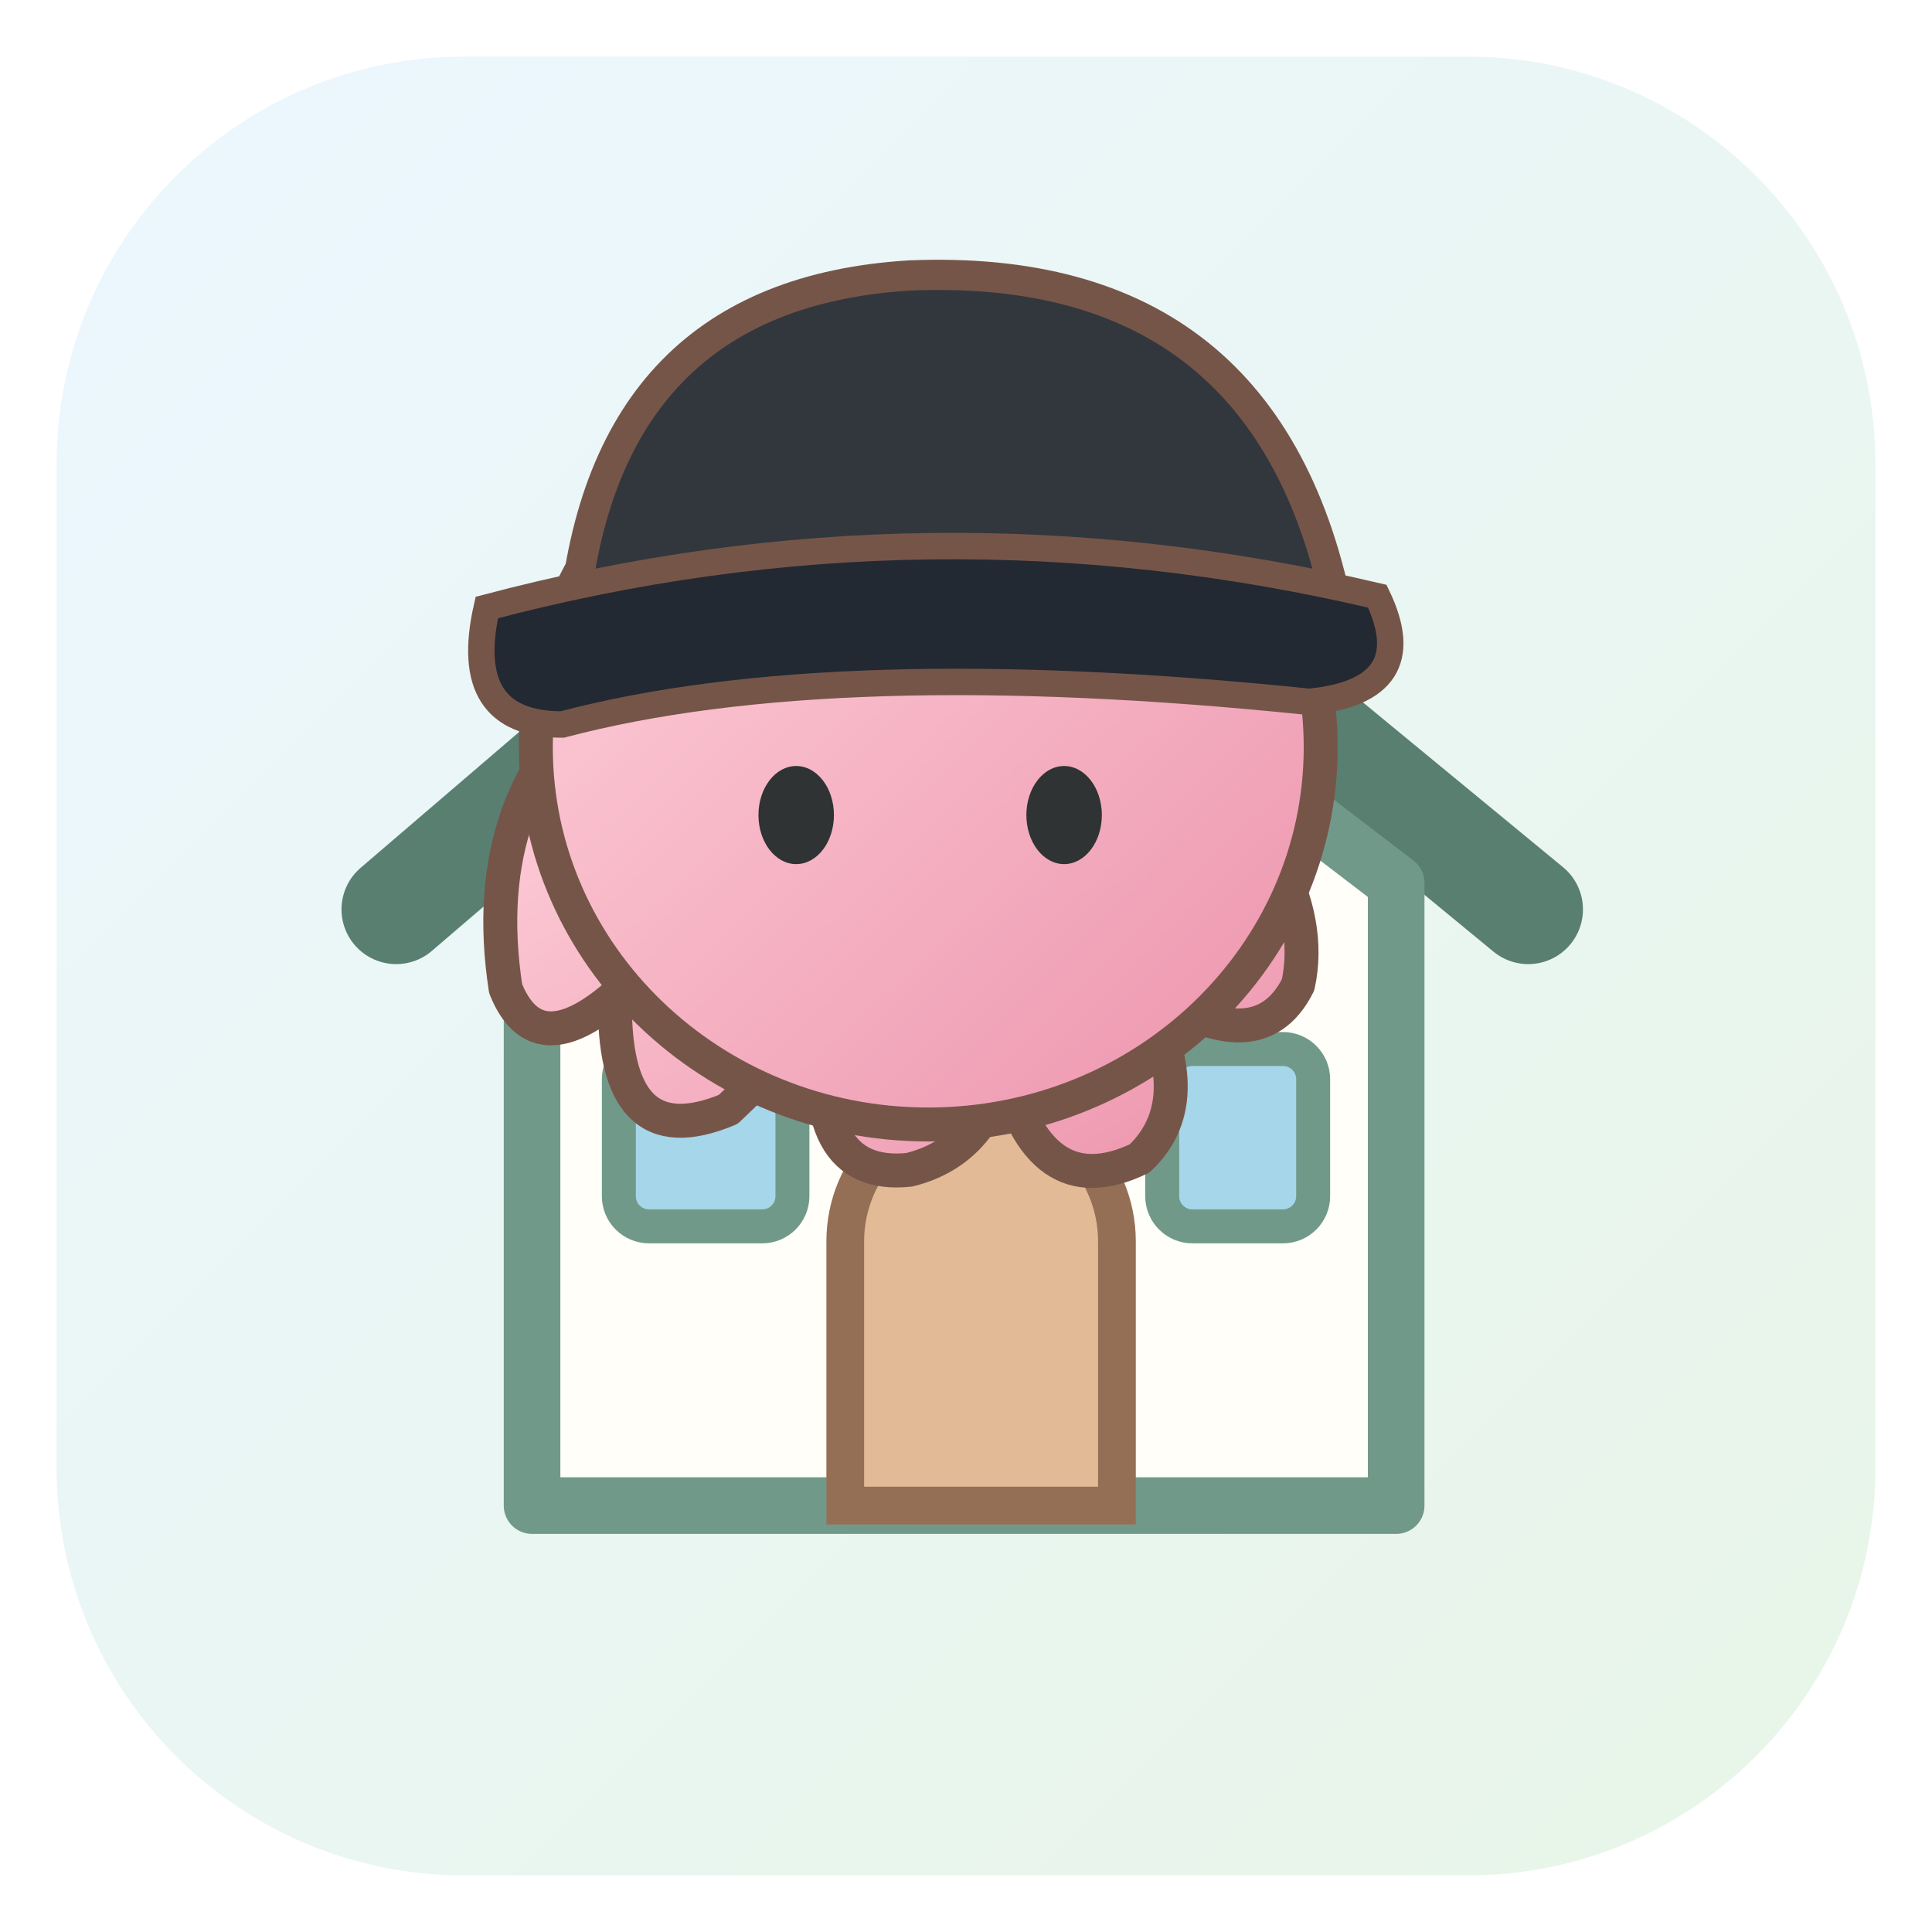
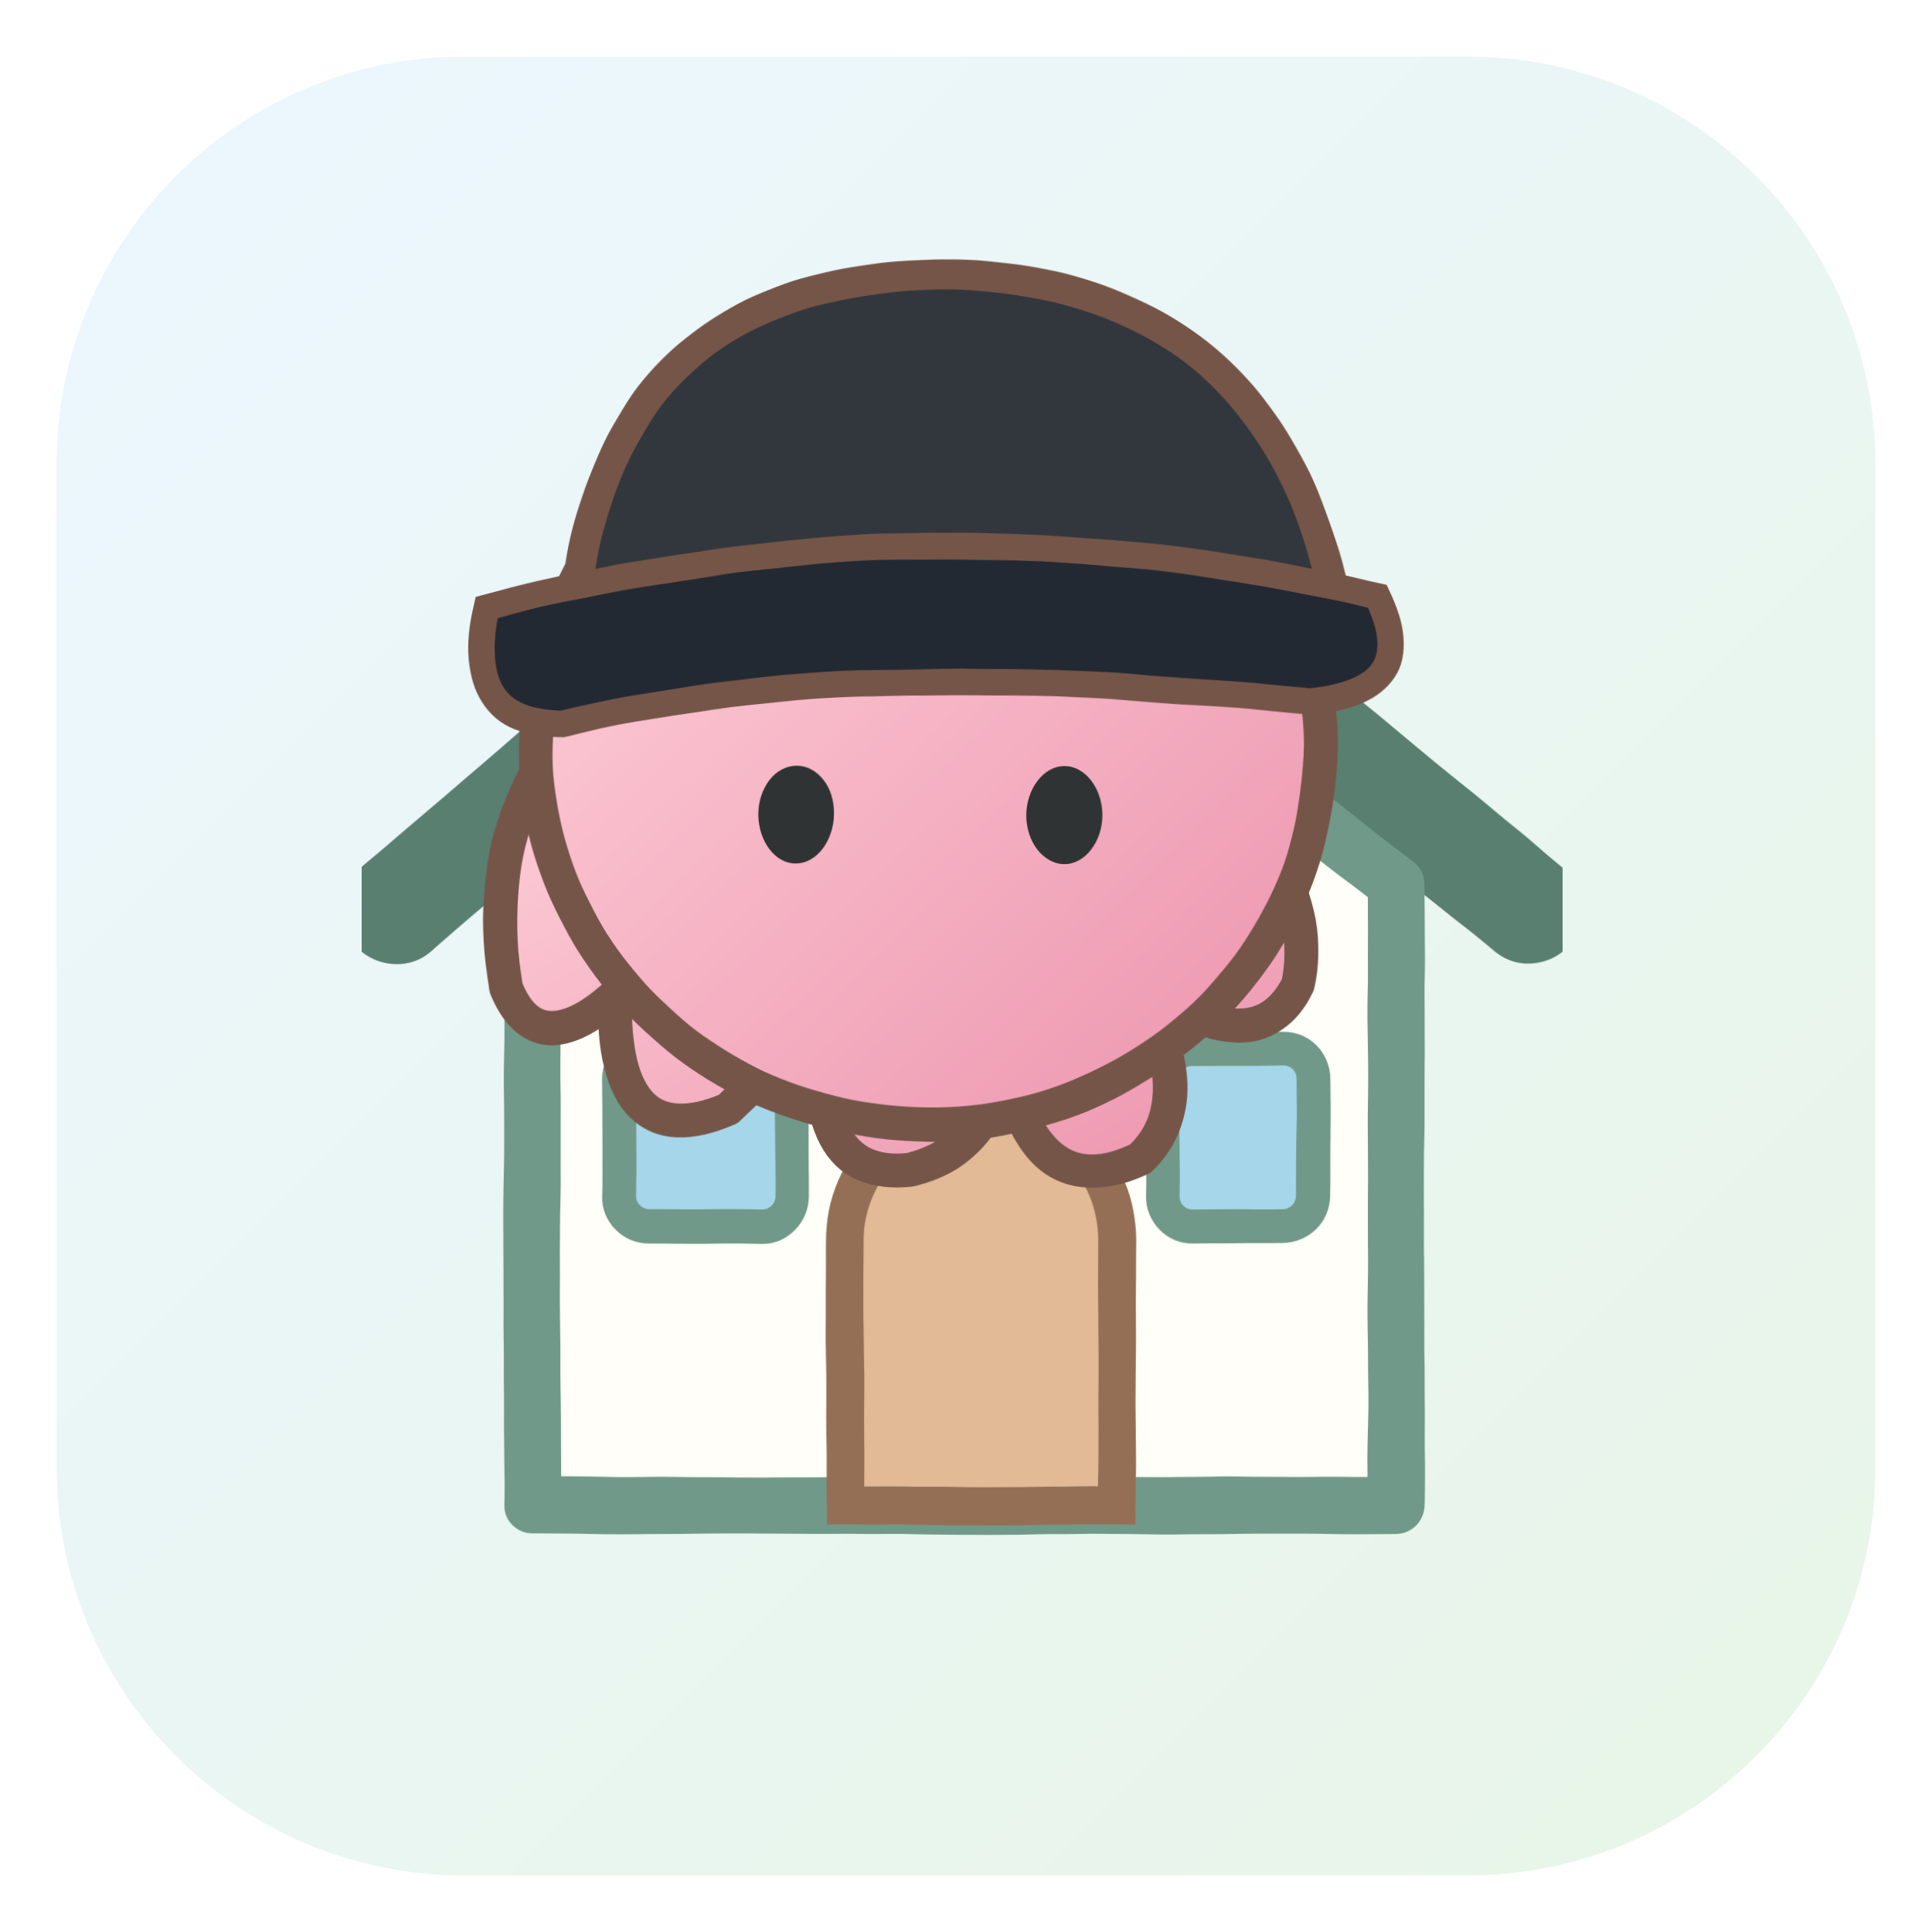
- <svg xmlns="http://www.w3.org/2000/svg" viewBox="0 0 512 512" role="img" aria-label="ととのえ防災">
+ <svg xmlns="http://www.w3.org/2000/svg" viewBox="0 0 512 512" role="img" aria-label="ととのえ防災。黒い無地キャップをかぶった口のないピンクのたこと家">
  <defs>
    <linearGradient id="bg" x1="0" y1="0" x2="1" y2="1">
      <stop stop-color="#ecf7ff" />
      <stop offset="1" stop-color="#e8f5e7" />
    </linearGradient>
    <linearGradient id="pink" x1="0" x2="1" y1="0" y2="1">
      <stop stop-color="#ffd3dc" />
      <stop offset="1" stop-color="#ec93ac" />
    </linearGradient>
+     <filter id="icon-watercolor" x="-3%" y="-3%" width="106%" height="106%">
+       <feTurbulence type="fractalNoise" baseFrequency=".025" numOctaves="3" seed="7" result="grain" />
+       <feDisplacementMap in="SourceGraphic" in2="grain" scale="0.8" xChannelSelector="R" yChannelSelector="G" />
+     </filter>
  </defs>
  <rect x="15" y="15" width="482" height="482" rx="108" fill="url(#bg)" />
-   <path d="M105 241L252 115 405 241" fill="none" stroke="#597f71" stroke-width="29" stroke-linejoin="round" stroke-linecap="round" />
-   <path d="M141 234V399h229V234L255 146Z" fill="#fffef8" stroke="#719989" stroke-width="15" stroke-linejoin="round" />
-   <path d="M296 329V399h-72v-70a36 36 0 0 1 72 0Z" fill="#e2ba96" stroke="#946f55" stroke-width="10" />
-   <rect x="164" y="278" width="46" height="47" rx="8" fill="#a6d6ea" stroke="#719989" stroke-width="9" />
-   <rect x="308" y="278" width="40" height="47" rx="8" fill="#a6d6ea" stroke="#719989" stroke-width="9" />
-   <g stroke="#765549" stroke-width="9" stroke-linecap="round" stroke-linejoin="round">
-     <path d="M163 181q-37 29-29 81 8 20 29 2-1 43 30 30l26-25q-6 44 22 41 20-5 25-28 9 38 36 25 17-16-1-47 32 23 43 1 7-32-39-73z" fill="url(#pink)" />
-     <ellipse cx="246" cy="198" rx="104" ry="100" fill="url(#pink)" />
+   <g filter="url(#icon-watercolor)">
+     <path d="M105 241L252 115 405 241" fill="none" stroke="#597f71" stroke-width="29" stroke-linejoin="round" stroke-linecap="round" />
+     <path d="M141 234V399h229V234L255 146Z" fill="#fffef8" stroke="#719989" stroke-width="15" stroke-linejoin="round" />
+     <path d="M296 329V399h-72v-70a36 36 0 0 1 72 0Z" fill="#e2ba96" stroke="#946f55" stroke-width="10" />
+     <rect x="164" y="278" width="46" height="47" rx="8" fill="#a6d6ea" stroke="#719989" stroke-width="9" />
+     <rect x="308" y="278" width="40" height="47" rx="8" fill="#a6d6ea" stroke="#719989" stroke-width="9" />
+     <g stroke="#765549" stroke-width="9" stroke-linecap="round" stroke-linejoin="round">
+       <path d="M163 181q-37 29-29 81 8 20 29 2-1 43 30 30l26-25q-6 44 22 41 20-5 25-28 9 38 36 25 17-16-1-47 32 23 43 1 7-32-39-73z" fill="url(#pink)" />
+       <ellipse cx="246" cy="198" rx="104" ry="100" fill="url(#pink)" />
+     </g>
+     <g fill="#2f3333">
+       <ellipse cx="211" cy="216" rx="10" ry="13" />
+       <ellipse cx="282" cy="216" rx="10" ry="13" />
+     </g>
+     <path d="M152 164q8-86 89-91 96-4 114 91-94-22-203 0Z" fill="#32373d" stroke="#765549" stroke-width="8" />
+     <path d="M129 161q117-31 236-3 12 25-18 28-126-13-198 6-27 0-20-31Z" fill="#222932" stroke="#765549" stroke-width="7" />
  </g>
-   <g fill="#2f3333">
-     <ellipse cx="211" cy="216" rx="10" ry="13" />
-     <ellipse cx="282" cy="216" rx="10" ry="13" />
-   </g>
-   <path d="M152 164q8-86 89-91 96-4 114 91-94-22-203 0Z" fill="#32373d" stroke="#765549" stroke-width="8" />
-   <path d="M129 161q117-31 236-3 12 25-18 28-126-13-198 6-27 0-20-31Z" fill="#222932" stroke="#765549" stroke-width="7" />
</svg>
